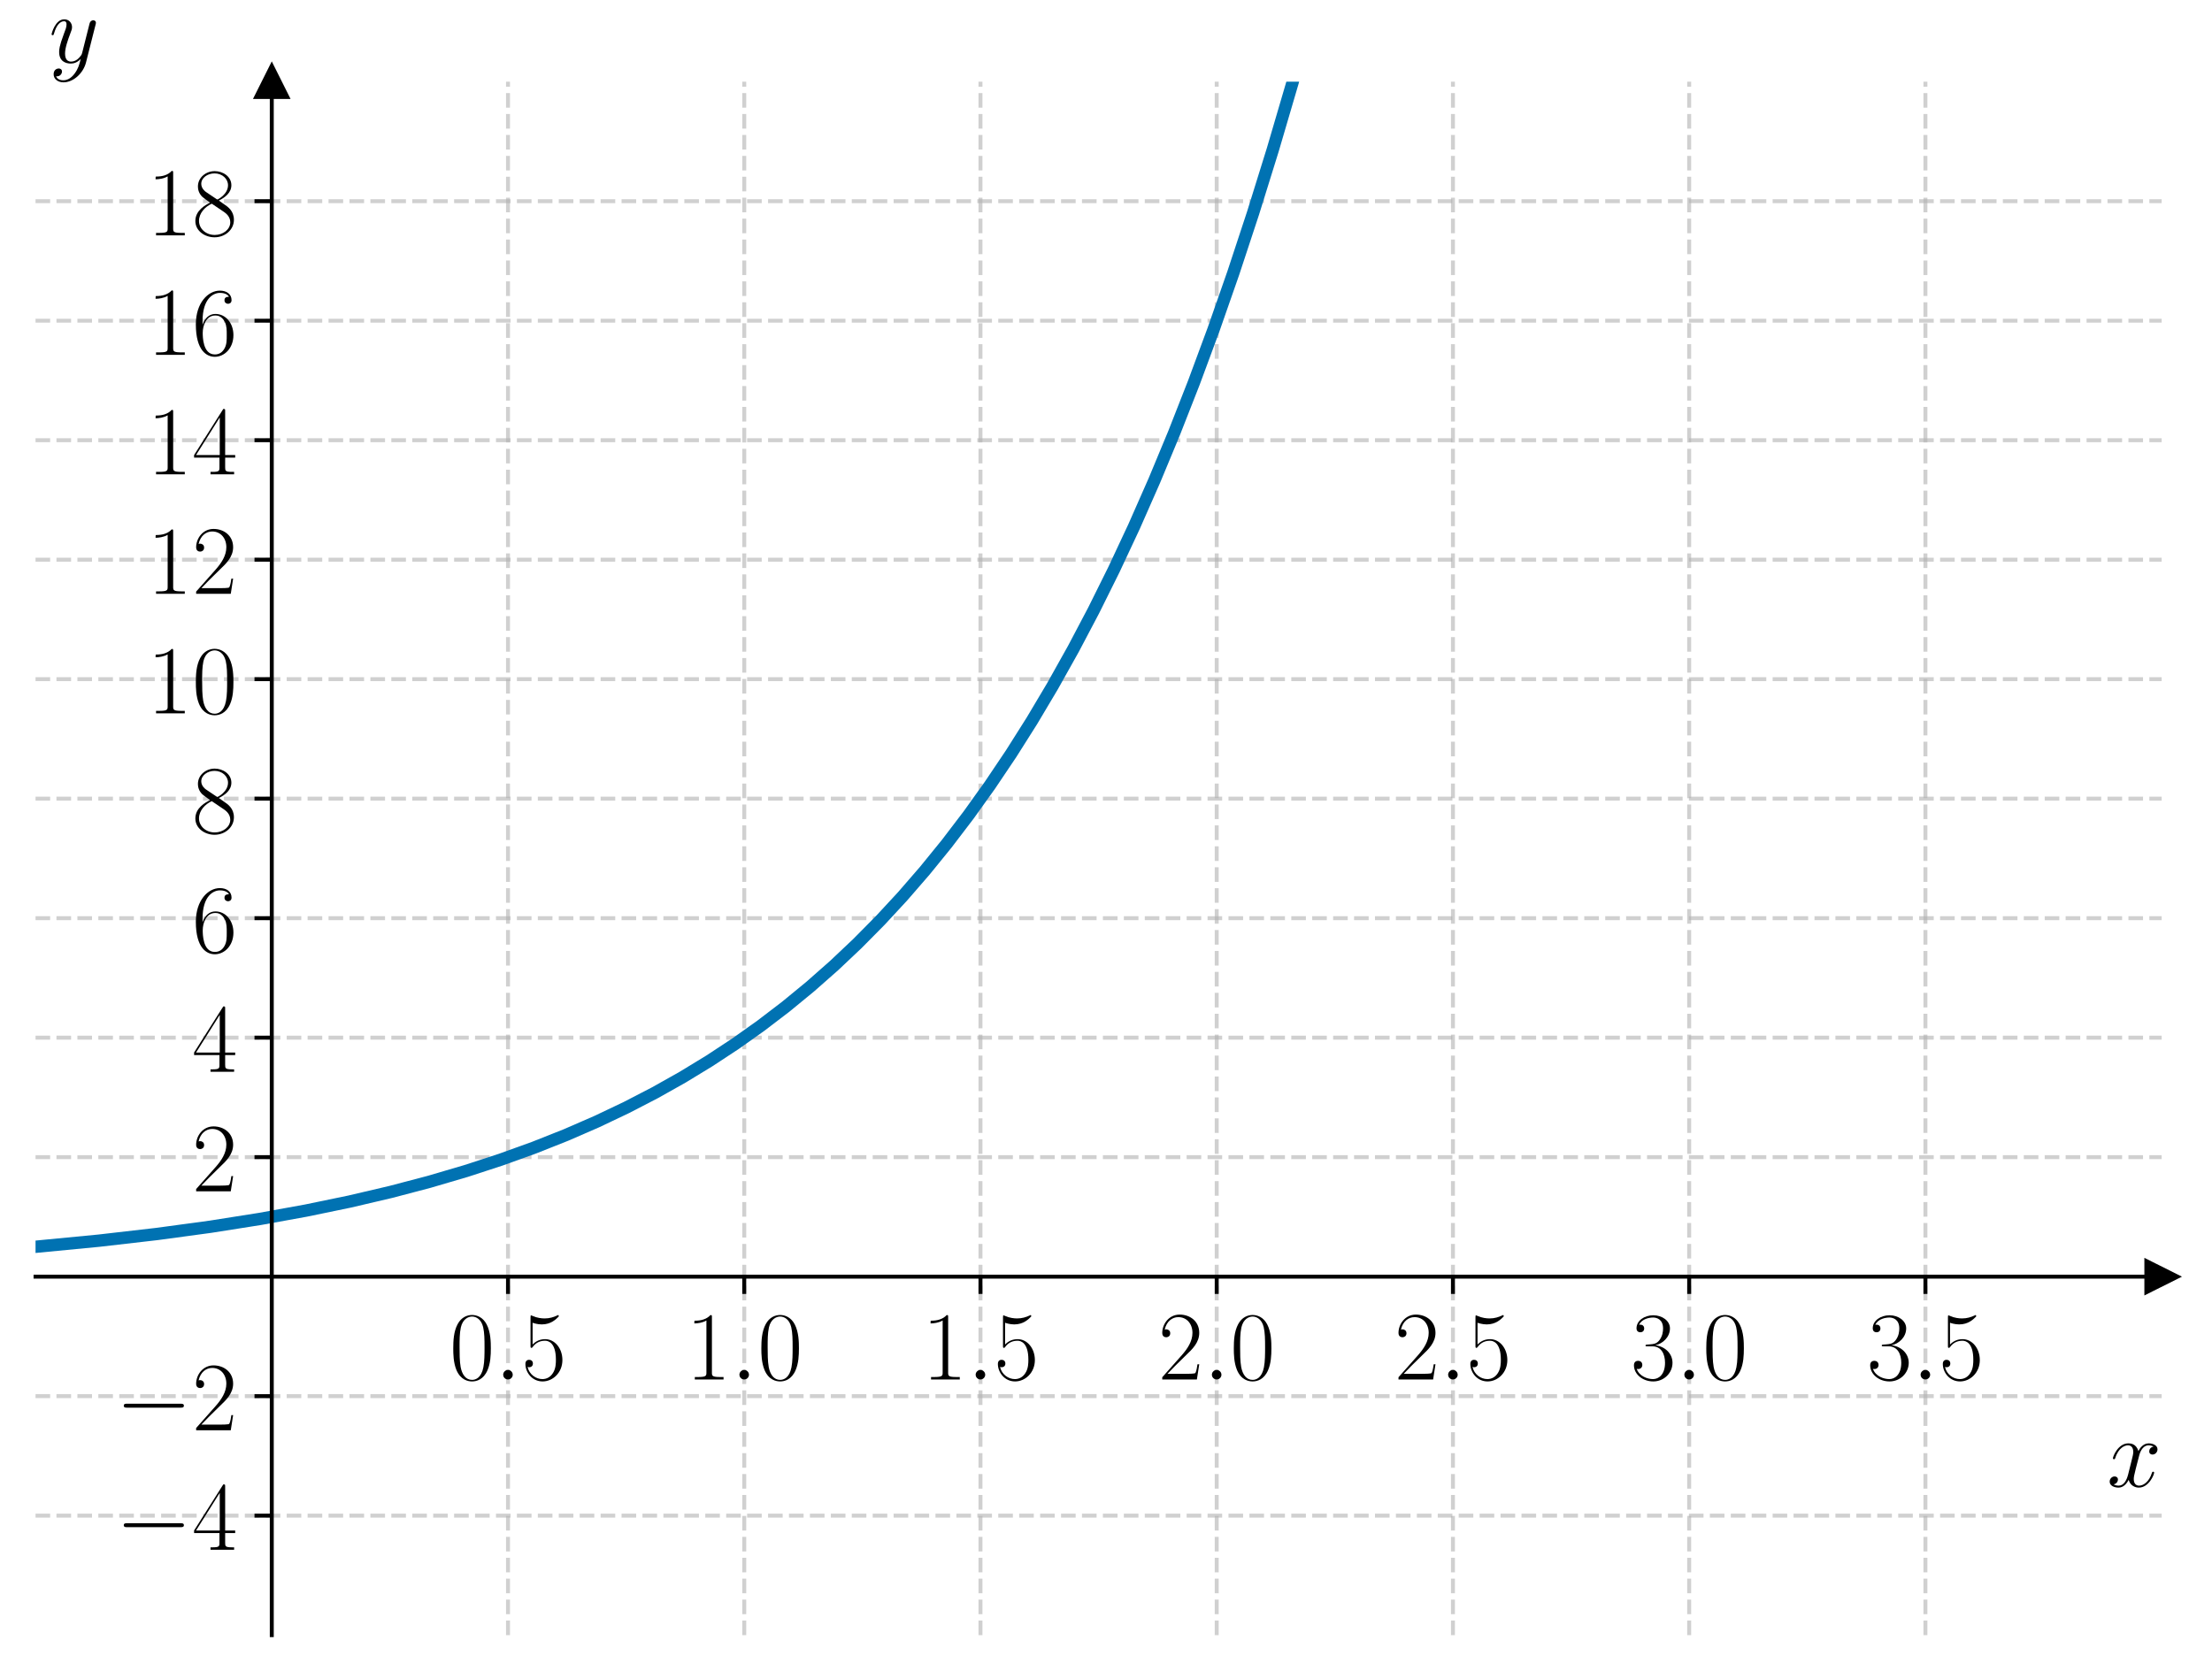
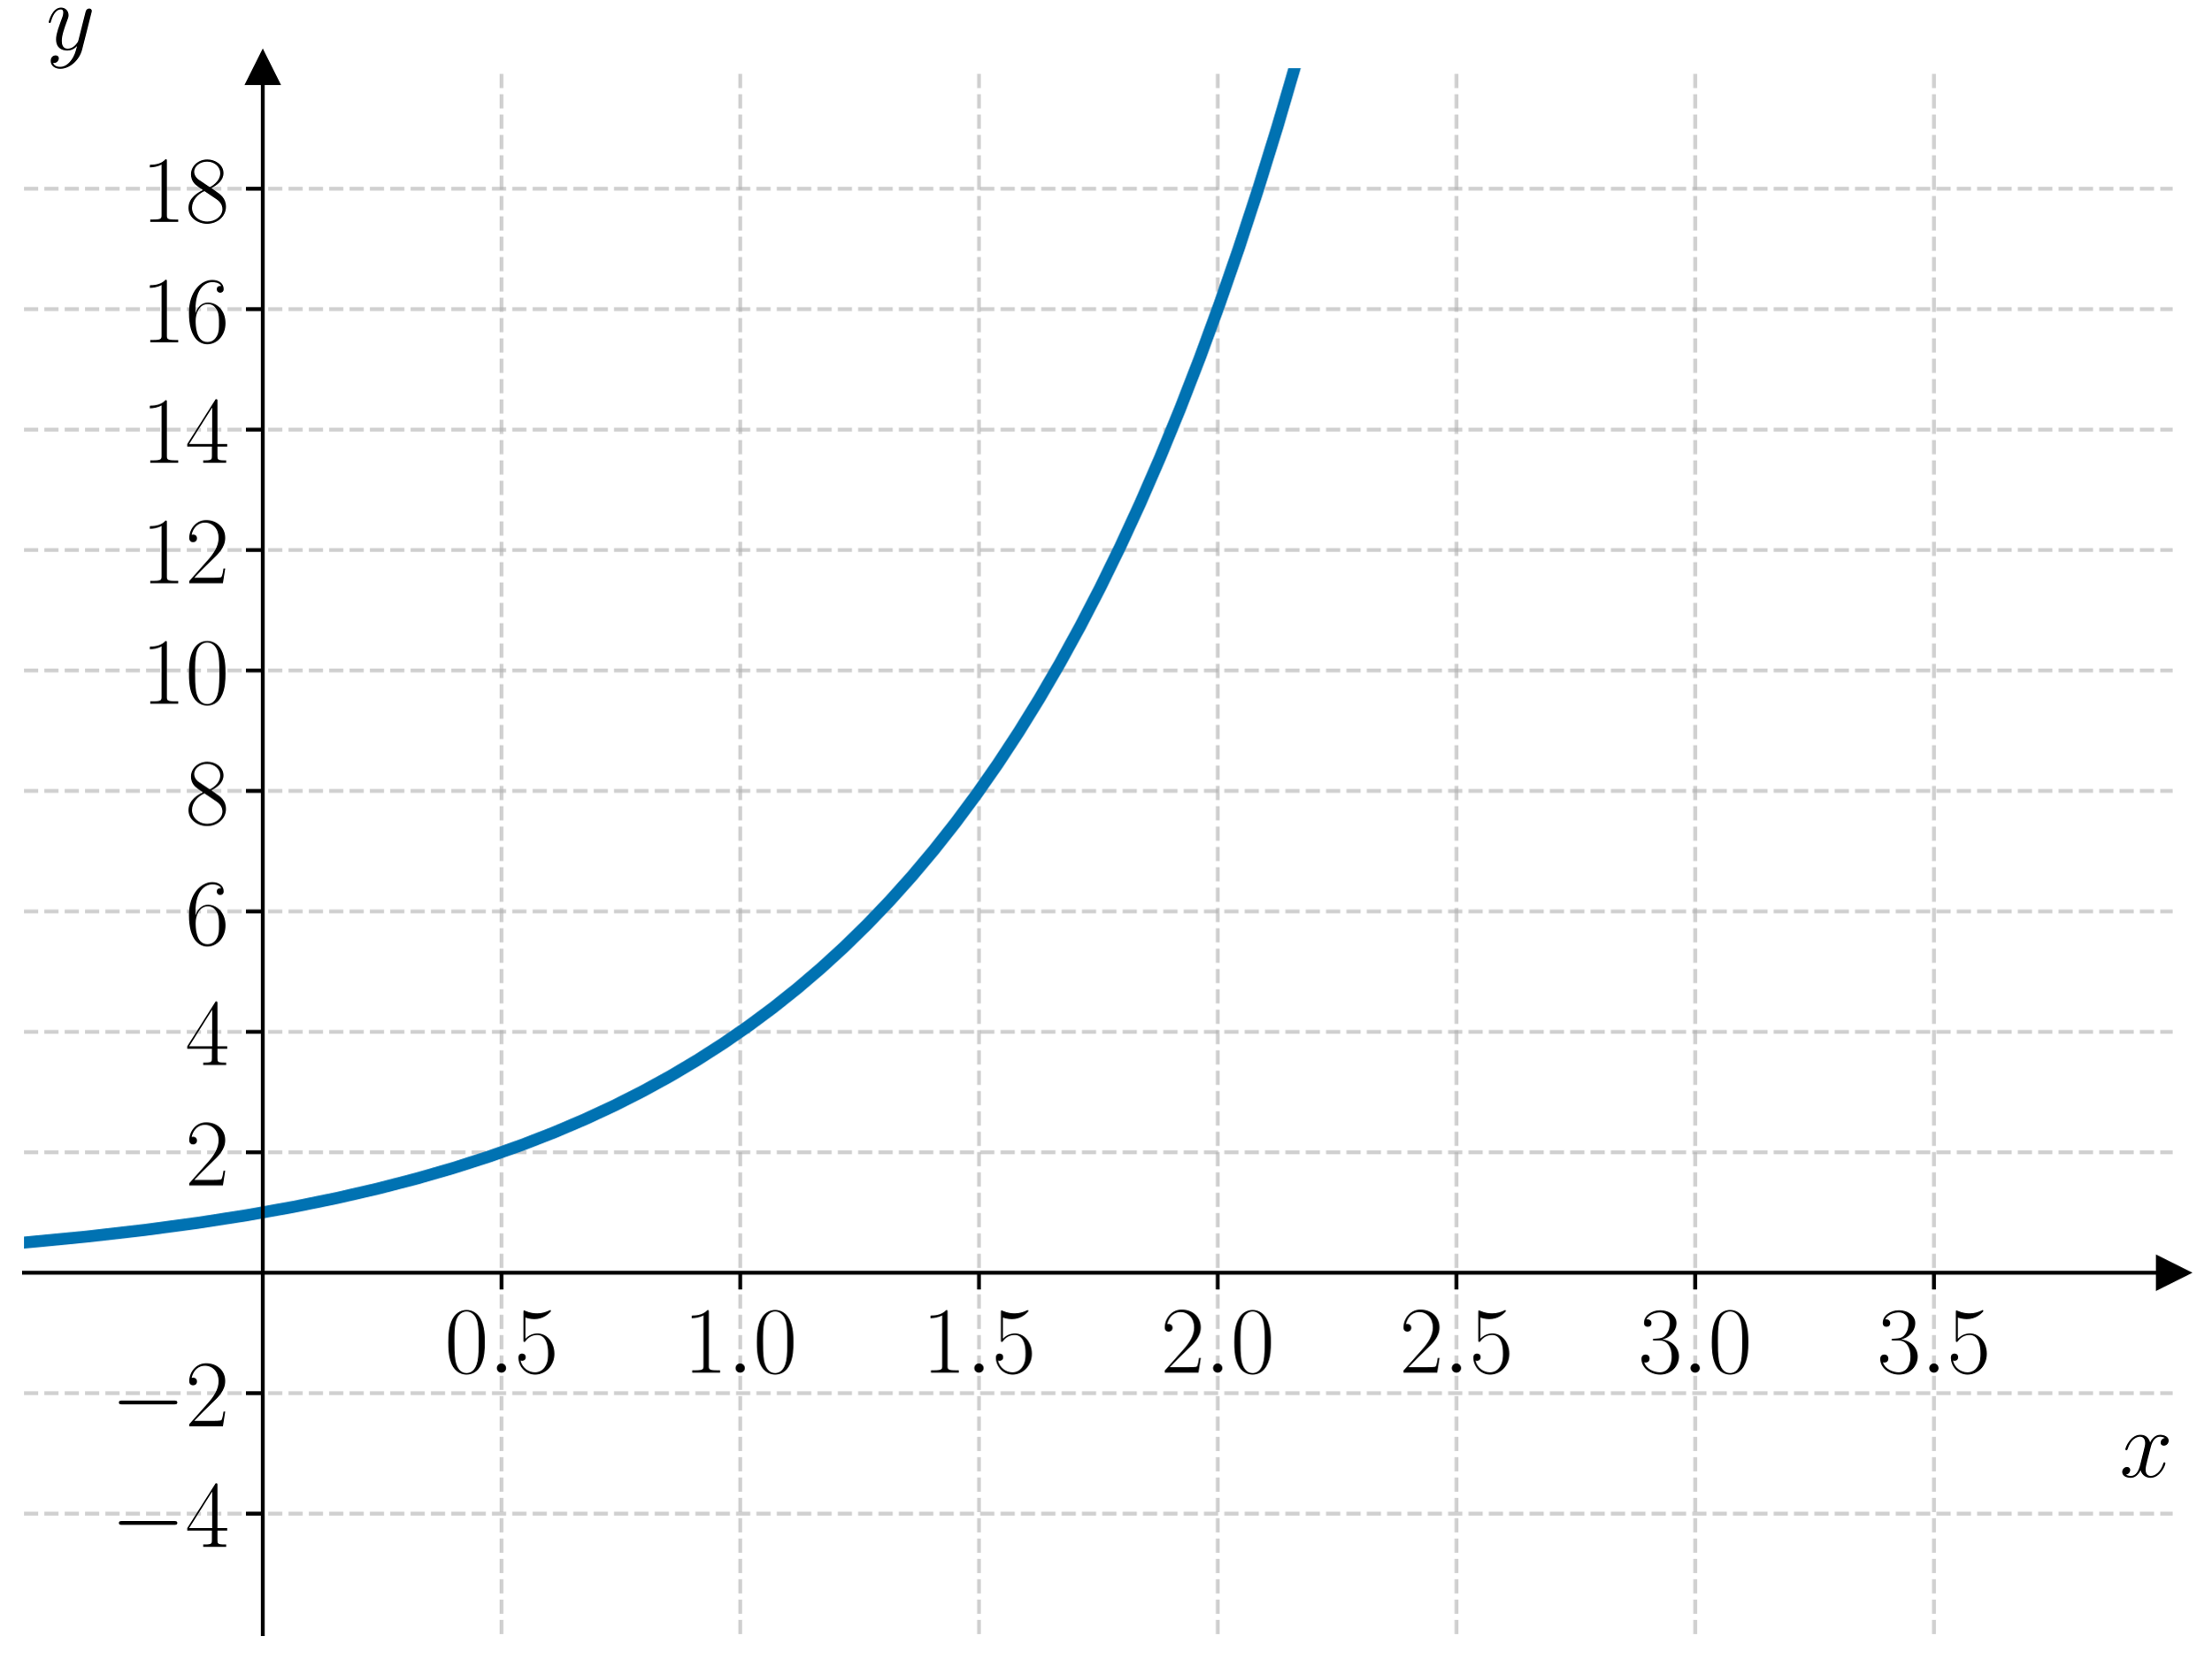
- <svg xmlns="http://www.w3.org/2000/svg" xmlns:xlink="http://www.w3.org/1999/xlink" width="448.132pt" height="338.54pt" viewBox="0 0 448.132 338.54" version="1.1">
+ <svg xmlns="http://www.w3.org/2000/svg" xmlns:xlink="http://www.w3.org/1999/xlink" width="460.8pt" height="345.6pt" viewBox="0 0 460.8 345.6" version="1.1">
  <defs>
    <style type="text/css">*{stroke-linejoin: round; stroke-linecap: butt}</style>
  </defs>
  <g id="figure_1">
    <g id="patch_1">
-       <path d="M 0 338.54  L 448.132 338.54  L 448.132 0  L 0 0  L 0 338.54  z " style="fill: none" />
+       <path d="M 0 345.6  L 460.8 345.6  L 460.8 0  L 0 0  L 0 345.6  z " style="fill: none" />
    </g>
    <g id="axes_1">
      <g id="patch_2">
-         <path d="M 7.2 331.34  L 437.932 331.34  L 437.932 16.556  L 7.2 16.556  L 7.2 331.34  z " style="fill: none" />
+         <path d="M 5 340.6  L 452.8 340.6  L 452.8 14.216  L 5 14.216  L 5 340.6  z " style="fill: none" />
      </g>
      <g id="matplotlib.axis_1">
        <g id="xtick_1">
          <g id="line2d_1">
-             <path d="M 102.918 331.34  L 102.918 16.556  " clip-path="url(#pe302157be5)" style="fill: none; stroke-dasharray: 2.96,1.28; stroke-dashoffset: 0; stroke: #b0b0b0; stroke-opacity: 0.6; stroke-width: 0.8" />
+             <path d="M 104.511 340.6  L 104.511 14.216  " clip-path="url(#p3f661b458d)" style="fill: none; stroke-dasharray: 2.96,1.28; stroke-dashoffset: 0; stroke: #b0b0b0; stroke-opacity: 0.6; stroke-width: 0.8" />
          </g>
          <g id="line2d_2">
            <defs>
-               <path id="m8a3c52c617" d="M 0 0  L 0 3.5  " style="stroke: #000000; stroke-width: 0.8" />
+               <path id="m54b70ea653" d="M 0 0  L 0 3.5  " style="stroke: #000000; stroke-width: 0.8" />
            </defs>
            <g>
-               <use xlink:href="#m8a3c52c617" x="102.918" y="258.698" style="stroke: #000000; stroke-width: 0.8" />
+               <use xlink:href="#m54b70ea653" x="104.511" y="265.281" style="stroke: #000000; stroke-width: 0.8" />
            </g>
          </g>
          <g id="text_1">
-             <g transform="translate(91.07032 279.5346) scale(0.2 -0.2)">
+             <g transform="translate(92.6633 286.1177) scale(0.2 -0.2)">
              <defs>
                <path id="CMR17-30" d="M 2688 2025  C 2688 2416 2682 3080 2413 3591  C 2176 4039 1798 4198 1466 4198  C 1158 4198 768 4058 525 3597  C 269 3118 243 2524 243 2025  C 243 1661 250 1106 448 619  C 723 -39 1216 -128 1466 -128  C 1760 -128 2208 -7 2470 600  C 2662 1042 2688 1559 2688 2025  z M 1466 -26  C 1056 -26 813 325 723 812  C 653 1188 653 1738 653 2096  C 653 2588 653 2997 736 3387  C 858 3929 1216 4096 1466 4096  C 1728 4096 2067 3923 2189 3400  C 2272 3036 2278 2607 2278 2096  C 2278 1680 2278 1169 2202 792  C 2067 95 1690 -26 1466 -26  z " transform="scale(0.015625)" />
                <path id="CMMI12-3a" d="M 1178 307  C 1178 492 1024 619 870 619  C 685 619 557 466 557 313  C 557 128 710 0 864 0  C 1050 0 1178 153 1178 307  z " transform="scale(0.015625)" />
                <path id="CMR17-35" d="M 730 3692  C 794 3666 1056 3584 1325 3584  C 1920 3584 2246 3911 2432 4100  C 2432 4157 2432 4192 2394 4192  C 2387 4192 2374 4192 2323 4163  C 2099 4058 1837 3973 1517 3973  C 1325 3973 1037 3999 723 4139  C 653 4171 640 4171 634 4171  C 602 4171 595 4164 595 4037  L 595 2203  C 595 2089 595 2057 659 2057  C 691 2057 704 2070 736 2114  C 941 2401 1222 2522 1542 2522  C 1766 2522 2246 2382 2246 1289  C 2246 1085 2246 715 2054 421  C 1894 159 1645 25 1370 25  C 947 25 518 320 403 814  C 429 807 480 795 506 795  C 589 795 749 840 749 1038  C 749 1210 627 1280 506 1280  C 358 1280 262 1190 262 1011  C 262 454 704 -128 1382 -128  C 2042 -128 2669 440 2669 1264  C 2669 2030 2170 2624 1549 2624  C 1222 2624 947 2503 730 2274  L 730 3692  z " transform="scale(0.015625)" />
              </defs>
              <use xlink:href="#CMR17-30" transform="scale(0.996264)" />
              <use xlink:href="#CMMI12-3a" transform="translate(45.69048 0) scale(0.996264)" />
              <use xlink:href="#CMR17-35" transform="translate(72.78765 0) scale(0.996264)" />
            </g>
          </g>
        </g>
        <g id="xtick_2">
          <g id="line2d_3">
-             <path d="M 150.777 331.34  L 150.777 16.556  " clip-path="url(#pe302157be5)" style="fill: none; stroke-dasharray: 2.96,1.28; stroke-dashoffset: 0; stroke: #b0b0b0; stroke-opacity: 0.6; stroke-width: 0.8" />
+             <path d="M 154.267 340.6  L 154.267 14.216  " clip-path="url(#p3f661b458d)" style="fill: none; stroke-dasharray: 2.96,1.28; stroke-dashoffset: 0; stroke: #b0b0b0; stroke-opacity: 0.6; stroke-width: 0.8" />
          </g>
          <g id="line2d_4">
            <g>
-               <use xlink:href="#m8a3c52c617" x="150.777" y="258.698" style="stroke: #000000; stroke-width: 0.8" />
+               <use xlink:href="#m54b70ea653" x="154.267" y="265.281" style="stroke: #000000; stroke-width: 0.8" />
            </g>
          </g>
          <g id="text_2">
-             <g transform="translate(138.9294 279.5346) scale(0.2 -0.2)">
+             <g transform="translate(142.4189 286.1177) scale(0.2 -0.2)">
              <defs>
                <path id="CMR17-31" d="M 1702 4058  C 1702 4192 1696 4192 1606 4192  C 1357 3916 979 3827 621 3827  C 602 3827 570 3827 563 3808  C 557 3795 557 3782 557 3648  C 755 3648 1088 3686 1344 3839  L 1344 461  C 1344 236 1331 160 781 160  L 589 160  L 589 0  C 896 0 1216 0 1523 0  C 1830 0 2150 0 2458 0  L 2458 160  L 2266 160  C 1715 160 1702 230 1702 458  L 1702 4058  z " transform="scale(0.015625)" />
              </defs>
              <use xlink:href="#CMR17-31" transform="scale(0.996264)" />
              <use xlink:href="#CMMI12-3a" transform="translate(45.69048 0) scale(0.996264)" />
              <use xlink:href="#CMR17-30" transform="translate(72.78765 0) scale(0.996264)" />
            </g>
          </g>
        </g>
        <g id="xtick_3">
          <g id="line2d_5">
-             <path d="M 198.636 331.34  L 198.636 16.556  " clip-path="url(#pe302157be5)" style="fill: none; stroke-dasharray: 2.96,1.28; stroke-dashoffset: 0; stroke: #b0b0b0; stroke-opacity: 0.6; stroke-width: 0.8" />
+             <path d="M 204.022 340.6  L 204.022 14.216  " clip-path="url(#p3f661b458d)" style="fill: none; stroke-dasharray: 2.96,1.28; stroke-dashoffset: 0; stroke: #b0b0b0; stroke-opacity: 0.6; stroke-width: 0.8" />
          </g>
          <g id="line2d_6">
            <g>
-               <use xlink:href="#m8a3c52c617" x="198.636" y="258.698" style="stroke: #000000; stroke-width: 0.8" />
+               <use xlink:href="#m54b70ea653" x="204.022" y="265.281" style="stroke: #000000; stroke-width: 0.8" />
            </g>
          </g>
          <g id="text_3">
-             <g transform="translate(186.7884 279.5346) scale(0.2 -0.2)">
+             <g transform="translate(192.1744 286.1177) scale(0.2 -0.2)">
              <use xlink:href="#CMR17-31" transform="scale(0.996264)" />
              <use xlink:href="#CMMI12-3a" transform="translate(45.69048 0) scale(0.996264)" />
              <use xlink:href="#CMR17-35" transform="translate(72.78765 0) scale(0.996264)" />
            </g>
          </g>
        </g>
        <g id="xtick_4">
          <g id="line2d_7">
-             <path d="M 246.495 331.34  L 246.495 16.556  " clip-path="url(#pe302157be5)" style="fill: none; stroke-dasharray: 2.96,1.28; stroke-dashoffset: 0; stroke: #b0b0b0; stroke-opacity: 0.6; stroke-width: 0.8" />
+             <path d="M 253.778 340.6  L 253.778 14.216  " clip-path="url(#p3f661b458d)" style="fill: none; stroke-dasharray: 2.96,1.28; stroke-dashoffset: 0; stroke: #b0b0b0; stroke-opacity: 0.6; stroke-width: 0.8" />
          </g>
          <g id="line2d_8">
            <g>
-               <use xlink:href="#m8a3c52c617" x="246.495" y="258.698" style="stroke: #000000; stroke-width: 0.8" />
+               <use xlink:href="#m54b70ea653" x="253.778" y="265.281" style="stroke: #000000; stroke-width: 0.8" />
            </g>
          </g>
          <g id="text_4">
-             <g transform="translate(234.6475 279.5346) scale(0.2 -0.2)">
+             <g transform="translate(241.93 286.1177) scale(0.2 -0.2)">
              <defs>
                <path id="CMR17-32" d="M 2669 989  L 2554 989  C 2490 536 2438 459 2413 420  C 2381 369 1920 369 1830 369  L 602 369  C 832 619 1280 1072 1824 1597  C 2214 1967 2669 2402 2669 3035  C 2669 3790 2067 4224 1395 4224  C 691 4224 262 3604 262 3030  C 262 2780 448 2748 525 2748  C 589 2748 781 2787 781 3010  C 781 3207 614 3264 525 3264  C 486 3264 448 3258 422 3245  C 544 3790 915 4058 1306 4058  C 1862 4058 2227 3617 2227 3035  C 2227 2479 1901 2000 1536 1584  L 262 146  L 262 0  L 2515 0  L 2669 989  z " transform="scale(0.015625)" />
              </defs>
              <use xlink:href="#CMR17-32" transform="scale(0.996264)" />
              <use xlink:href="#CMMI12-3a" transform="translate(45.69048 0) scale(0.996264)" />
              <use xlink:href="#CMR17-30" transform="translate(72.78765 0) scale(0.996264)" />
            </g>
          </g>
        </g>
        <g id="xtick_5">
          <g id="line2d_9">
-             <path d="M 294.354 331.34  L 294.354 16.556  " clip-path="url(#pe302157be5)" style="fill: none; stroke-dasharray: 2.96,1.28; stroke-dashoffset: 0; stroke: #b0b0b0; stroke-opacity: 0.6; stroke-width: 0.8" />
+             <path d="M 303.533 340.6  L 303.533 14.216  " clip-path="url(#p3f661b458d)" style="fill: none; stroke-dasharray: 2.96,1.28; stroke-dashoffset: 0; stroke: #b0b0b0; stroke-opacity: 0.6; stroke-width: 0.8" />
          </g>
          <g id="line2d_10">
            <g>
-               <use xlink:href="#m8a3c52c617" x="294.354" y="258.698" style="stroke: #000000; stroke-width: 0.8" />
+               <use xlink:href="#m54b70ea653" x="303.533" y="265.281" style="stroke: #000000; stroke-width: 0.8" />
            </g>
          </g>
          <g id="text_5">
-             <g transform="translate(282.5066 279.5346) scale(0.2 -0.2)">
+             <g transform="translate(291.6855 286.1177) scale(0.2 -0.2)">
              <use xlink:href="#CMR17-32" transform="scale(0.996264)" />
              <use xlink:href="#CMMI12-3a" transform="translate(45.69048 0) scale(0.996264)" />
              <use xlink:href="#CMR17-35" transform="translate(72.78765 0) scale(0.996264)" />
            </g>
          </g>
        </g>
        <g id="xtick_6">
          <g id="line2d_11">
-             <path d="M 342.213 331.34  L 342.213 16.556  " clip-path="url(#pe302157be5)" style="fill: none; stroke-dasharray: 2.96,1.28; stroke-dashoffset: 0; stroke: #b0b0b0; stroke-opacity: 0.6; stroke-width: 0.8" />
+             <path d="M 353.289 340.6  L 353.289 14.216  " clip-path="url(#p3f661b458d)" style="fill: none; stroke-dasharray: 2.96,1.28; stroke-dashoffset: 0; stroke: #b0b0b0; stroke-opacity: 0.6; stroke-width: 0.8" />
          </g>
          <g id="line2d_12">
            <g>
-               <use xlink:href="#m8a3c52c617" x="342.213" y="258.698" style="stroke: #000000; stroke-width: 0.8" />
+               <use xlink:href="#m54b70ea653" x="353.289" y="265.281" style="stroke: #000000; stroke-width: 0.8" />
            </g>
          </g>
          <g id="text_6">
-             <g transform="translate(330.3656 279.5346) scale(0.2 -0.2)">
+             <g transform="translate(341.4411 286.1177) scale(0.2 -0.2)">
              <defs>
                <path id="CMR17-33" d="M 1414 2157  C 1984 2157 2234 1662 2234 1090  C 2234 320 1824 25 1453 25  C 1114 25 563 194 390 693  C 422 680 454 680 486 680  C 640 680 755 782 755 948  C 755 1133 614 1216 486 1216  C 378 1216 211 1165 211 926  C 211 335 787 -128 1466 -128  C 2176 -128 2720 430 2720 1085  C 2720 1707 2208 2157 1600 2227  C 2086 2328 2554 2756 2554 3329  C 2554 3820 2048 4179 1472 4179  C 890 4179 378 3829 378 3329  C 378 3110 544 3072 627 3072  C 762 3072 877 3155 877 3321  C 877 3486 762 3569 627 3569  C 602 3569 570 3569 544 3557  C 730 3959 1235 4032 1459 4032  C 1683 4032 2106 3925 2106 3320  C 2106 3143 2080 2828 1862 2550  C 1670 2304 1453 2304 1242 2284  C 1210 2284 1062 2269 1037 2269  C 992 2263 966 2257 966 2208  C 966 2163 973 2157 1101 2157  L 1414 2157  z " transform="scale(0.015625)" />
              </defs>
              <use xlink:href="#CMR17-33" transform="scale(0.996264)" />
              <use xlink:href="#CMMI12-3a" transform="translate(45.69048 0) scale(0.996264)" />
              <use xlink:href="#CMR17-30" transform="translate(72.78765 0) scale(0.996264)" />
            </g>
          </g>
        </g>
        <g id="xtick_7">
          <g id="line2d_13">
-             <path d="M 390.073 331.34  L 390.073 16.556  " clip-path="url(#pe302157be5)" style="fill: none; stroke-dasharray: 2.96,1.28; stroke-dashoffset: 0; stroke: #b0b0b0; stroke-opacity: 0.6; stroke-width: 0.8" />
+             <path d="M 403.044 340.6  L 403.044 14.216  " clip-path="url(#p3f661b458d)" style="fill: none; stroke-dasharray: 2.96,1.28; stroke-dashoffset: 0; stroke: #b0b0b0; stroke-opacity: 0.6; stroke-width: 0.8" />
          </g>
          <g id="line2d_14">
            <g>
-               <use xlink:href="#m8a3c52c617" x="390.073" y="258.698" style="stroke: #000000; stroke-width: 0.8" />
+               <use xlink:href="#m54b70ea653" x="403.044" y="265.281" style="stroke: #000000; stroke-width: 0.8" />
            </g>
          </g>
          <g id="text_7">
-             <g transform="translate(378.2247 279.5346) scale(0.2 -0.2)">
+             <g transform="translate(391.1966 286.1177) scale(0.2 -0.2)">
              <use xlink:href="#CMR17-33" transform="scale(0.996264)" />
              <use xlink:href="#CMMI12-3a" transform="translate(45.69048 0) scale(0.996264)" />
              <use xlink:href="#CMR17-35" transform="translate(72.78765 0) scale(0.996264)" />
            </g>
          </g>
        </g>
        <g id="text_8">
-           <g transform="translate(426.8448 301.2472) scale(0.2 -0.2)">
+           <g transform="translate(441.7132 307.8303) scale(0.2 -0.2)">
            <defs>
              <path id="CMMI12-78" d="M 3034 2606  C 2829 2567 2752 2414 2752 2293  C 2752 2139 2874 2088 2963 2088  C 3155 2088 3290 2254 3290 2427  C 3290 2695 2982 2816 2714 2816  C 2323 2816 2106 2433 2048 2312  C 1901 2816 1504 2816 1389 2816  C 736 2816 390 1980 390 1839  C 390 1814 416 1782 461 1782  C 512 1782 525 1820 538 1846  C 755 2555 1184 2689 1370 2689  C 1658 2689 1715 2420 1715 2267  C 1715 2127 1677 1980 1600 1673  L 1382 798  C 1286 415 1101 64 762 64  C 730 64 570 64 435 147  C 666 192 717 383 717 460  C 717 588 621 664 499 664  C 346 664 179 530 179 326  C 179 57 480 -64 755 -64  C 1062 -64 1280 179 1414 441  C 1517 64 1837 -64 2074 -64  C 2726 -64 3072 773 3072 913  C 3072 945 3046 971 3008 971  C 2950 971 2944 939 2925 888  C 2752 326 2381 64 2093 64  C 1869 64 1747 230 1747 492  C 1747 632 1773 734 1875 1156  L 2099 2024  C 2195 2408 2413 2689 2707 2689  C 2720 2689 2899 2689 3034 2606  z " transform="scale(0.015625)" />
            </defs>
            <use xlink:href="#CMMI12-78" transform="scale(0.996264)" />
          </g>
        </g>
      </g>
      <g id="matplotlib.axis_2">
        <g id="ytick_1">
          <g id="line2d_15">
-             <path d="M 7.2 307.126  L 437.932 307.126  " clip-path="url(#pe302157be5)" style="fill: none; stroke-dasharray: 2.96,1.28; stroke-dashoffset: 0; stroke: #b0b0b0; stroke-opacity: 0.6; stroke-width: 0.8" />
+             <path d="M 5 315.494  L 452.8 315.494  " clip-path="url(#p3f661b458d)" style="fill: none; stroke-dasharray: 2.96,1.28; stroke-dashoffset: 0; stroke: #b0b0b0; stroke-opacity: 0.6; stroke-width: 0.8" />
          </g>
          <g id="line2d_16">
            <defs>
-               <path id="m6aeb8c2177" d="M 0 0  L -3.5 0  " style="stroke: #000000; stroke-width: 0.8" />
+               <path id="m17e7e857f5" d="M 0 0  L -3.5 0  " style="stroke: #000000; stroke-width: 0.8" />
            </defs>
            <g>
-               <use xlink:href="#m6aeb8c2177" x="55.059" y="307.126" style="stroke: #000000; stroke-width: 0.8" />
+               <use xlink:href="#m17e7e857f5" x="54.756" y="315.494" style="stroke: #000000; stroke-width: 0.8" />
            </g>
          </g>
          <g id="text_9">
-             <g transform="translate(23.42348 314.0444) scale(0.2 -0.2)">
+             <g transform="translate(23.11997 322.4121) scale(0.2 -0.2)">
              <defs>
                <path id="CMSY10-0" d="M 4218 1472  C 4326 1472 4442 1472 4442 1600  C 4442 1728 4326 1728 4218 1728  L 755 1728  C 646 1728 531 1728 531 1600  C 531 1472 646 1472 755 1472  L 4218 1472  z " transform="scale(0.015625)" />
                <path id="CMR17-34" d="M 2150 4122  C 2150 4256 2144 4256 2029 4256  L 128 1254  L 128 1088  L 1779 1088  L 1779 457  C 1779 224 1766 160 1318 160  L 1197 160  L 1197 0  C 1402 0 1747 0 1965 0  C 2182 0 2528 0 2733 0  L 2733 160  L 2611 160  C 2163 160 2150 224 2150 457  L 2150 1088  L 2803 1088  L 2803 1254  L 2150 1254  L 2150 4122  z M 1798 3703  L 1798 1254  L 256 1254  L 1798 3703  z " transform="scale(0.015625)" />
              </defs>
              <use xlink:href="#CMSY10-0" transform="scale(0.996264)" />
              <use xlink:href="#CMR17-34" transform="translate(77.48747 0) scale(0.996264)" />
            </g>
          </g>
        </g>
        <g id="ytick_2">
          <g id="line2d_17">
-             <path d="M 7.2 282.912  L 437.932 282.912  " clip-path="url(#pe302157be5)" style="fill: none; stroke-dasharray: 2.96,1.28; stroke-dashoffset: 0; stroke: #b0b0b0; stroke-opacity: 0.6; stroke-width: 0.8" />
+             <path d="M 5 290.387  L 452.8 290.387  " clip-path="url(#p3f661b458d)" style="fill: none; stroke-dasharray: 2.96,1.28; stroke-dashoffset: 0; stroke: #b0b0b0; stroke-opacity: 0.6; stroke-width: 0.8" />
          </g>
          <g id="line2d_18">
            <g>
-               <use xlink:href="#m6aeb8c2177" x="55.059" y="282.912" style="stroke: #000000; stroke-width: 0.8" />
+               <use xlink:href="#m17e7e857f5" x="54.756" y="290.387" style="stroke: #000000; stroke-width: 0.8" />
            </g>
          </g>
          <g id="text_10">
-             <g transform="translate(23.42348 289.8302) scale(0.2 -0.2)">
+             <g transform="translate(23.11997 297.3056) scale(0.2 -0.2)">
              <use xlink:href="#CMSY10-0" transform="scale(0.996264)" />
              <use xlink:href="#CMR17-32" transform="translate(77.48747 0) scale(0.996264)" />
            </g>
          </g>
        </g>
        <g id="ytick_3">
          <g id="line2d_19">
-             <path d="M 7.2 234.483  L 437.932 234.483  " clip-path="url(#pe302157be5)" style="fill: none; stroke-dasharray: 2.96,1.28; stroke-dashoffset: 0; stroke: #b0b0b0; stroke-opacity: 0.6; stroke-width: 0.8" />
+             <path d="M 5 240.174  L 452.8 240.174  " clip-path="url(#p3f661b458d)" style="fill: none; stroke-dasharray: 2.96,1.28; stroke-dashoffset: 0; stroke: #b0b0b0; stroke-opacity: 0.6; stroke-width: 0.8" />
          </g>
          <g id="line2d_20">
            <g>
-               <use xlink:href="#m6aeb8c2177" x="55.059" y="234.483" style="stroke: #000000; stroke-width: 0.8" />
+               <use xlink:href="#m17e7e857f5" x="54.756" y="240.174" style="stroke: #000000; stroke-width: 0.8" />
            </g>
          </g>
          <g id="text_11">
-             <g transform="translate(38.92097 241.402) scale(0.2 -0.2)">
+             <g transform="translate(38.61746 247.0927) scale(0.2 -0.2)">
              <use xlink:href="#CMR17-32" transform="scale(0.996264)" />
            </g>
          </g>
        </g>
        <g id="ytick_4">
          <g id="line2d_21">
-             <path d="M 7.2 210.269  L 437.932 210.269  " clip-path="url(#pe302157be5)" style="fill: none; stroke-dasharray: 2.96,1.28; stroke-dashoffset: 0; stroke: #b0b0b0; stroke-opacity: 0.6; stroke-width: 0.8" />
+             <path d="M 5 215.068  L 452.8 215.068  " clip-path="url(#p3f661b458d)" style="fill: none; stroke-dasharray: 2.96,1.28; stroke-dashoffset: 0; stroke: #b0b0b0; stroke-opacity: 0.6; stroke-width: 0.8" />
          </g>
          <g id="line2d_22">
            <g>
-               <use xlink:href="#m6aeb8c2177" x="55.059" y="210.269" style="stroke: #000000; stroke-width: 0.8" />
+               <use xlink:href="#m17e7e857f5" x="54.756" y="215.068" style="stroke: #000000; stroke-width: 0.8" />
            </g>
          </g>
          <g id="text_12">
-             <g transform="translate(38.92097 217.1878) scale(0.2 -0.2)">
+             <g transform="translate(38.61746 221.9863) scale(0.2 -0.2)">
              <use xlink:href="#CMR17-34" transform="scale(0.996264)" />
            </g>
          </g>
        </g>
        <g id="ytick_5">
          <g id="line2d_23">
-             <path d="M 7.2 186.055  L 437.932 186.055  " clip-path="url(#pe302157be5)" style="fill: none; stroke-dasharray: 2.96,1.28; stroke-dashoffset: 0; stroke: #b0b0b0; stroke-opacity: 0.6; stroke-width: 0.8" />
+             <path d="M 5 189.961  L 452.8 189.961  " clip-path="url(#p3f661b458d)" style="fill: none; stroke-dasharray: 2.96,1.28; stroke-dashoffset: 0; stroke: #b0b0b0; stroke-opacity: 0.6; stroke-width: 0.8" />
          </g>
          <g id="line2d_24">
            <g>
-               <use xlink:href="#m6aeb8c2177" x="55.059" y="186.055" style="stroke: #000000; stroke-width: 0.8" />
+               <use xlink:href="#m17e7e857f5" x="54.756" y="189.961" style="stroke: #000000; stroke-width: 0.8" />
            </g>
          </g>
          <g id="text_13">
-             <g transform="translate(38.92097 192.9737) scale(0.2 -0.2)">
+             <g transform="translate(38.61746 196.8799) scale(0.2 -0.2)">
              <defs>
                <path id="CMR17-36" d="M 678 2176  C 678 3690 1395 4032 1811 4032  C 1946 4032 2272 4009 2400 3776  C 2298 3776 2106 3776 2106 3553  C 2106 3381 2246 3323 2336 3323  C 2394 3323 2566 3348 2566 3560  C 2566 3954 2246 4179 1805 4179  C 1043 4179 243 3390 243 1984  C 243 253 966 -128 1478 -128  C 2099 -128 2688 427 2688 1283  C 2688 2081 2170 2662 1517 2662  C 1126 2662 838 2407 678 1960  L 678 2176  z M 1478 25  C 691 25 691 1200 691 1436  C 691 1896 909 2560 1504 2560  C 1613 2560 1926 2560 2138 2120  C 2253 1870 2253 1609 2253 1289  C 2253 944 2253 690 2118 434  C 1978 171 1773 25 1478 25  z " transform="scale(0.015625)" />
              </defs>
              <use xlink:href="#CMR17-36" transform="scale(0.996264)" />
            </g>
          </g>
        </g>
        <g id="ytick_6">
          <g id="line2d_25">
-             <path d="M 7.2 161.841  L 437.932 161.841  " clip-path="url(#pe302157be5)" style="fill: none; stroke-dasharray: 2.96,1.28; stroke-dashoffset: 0; stroke: #b0b0b0; stroke-opacity: 0.6; stroke-width: 0.8" />
+             <path d="M 5 164.855  L 452.8 164.855  " clip-path="url(#p3f661b458d)" style="fill: none; stroke-dasharray: 2.96,1.28; stroke-dashoffset: 0; stroke: #b0b0b0; stroke-opacity: 0.6; stroke-width: 0.8" />
          </g>
          <g id="line2d_26">
            <g>
-               <use xlink:href="#m6aeb8c2177" x="55.059" y="161.841" style="stroke: #000000; stroke-width: 0.8" />
+               <use xlink:href="#m17e7e857f5" x="54.756" y="164.855" style="stroke: #000000; stroke-width: 0.8" />
            </g>
          </g>
          <g id="text_14">
-             <g transform="translate(38.92097 168.7596) scale(0.2 -0.2)">
+             <g transform="translate(38.61746 171.7734) scale(0.2 -0.2)">
              <defs>
                <path id="CMR17-38" d="M 1741 2264  C 2144 2467 2554 2773 2554 3263  C 2554 3841 1990 4179 1472 4179  C 890 4179 378 3759 378 3180  C 378 3021 416 2747 666 2505  C 730 2442 998 2251 1171 2130  C 883 1983 211 1634 211 934  C 211 279 838 -128 1459 -128  C 2144 -128 2720 362 2720 1010  C 2720 1590 2330 1857 2074 2029  L 1741 2264  z M 902 2822  C 851 2854 595 3051 595 3351  C 595 3739 998 4032 1459 4032  C 1965 4032 2336 3676 2336 3262  C 2336 2669 1670 2331 1638 2331  C 1632 2331 1626 2331 1574 2370  L 902 2822  z M 2080 1519  C 2176 1449 2483 1240 2483 851  C 2483 381 2010 25 1472 25  C 890 25 448 438 448 940  C 448 1443 838 1862 1280 2060  L 2080 1519  z " transform="scale(0.015625)" />
              </defs>
              <use xlink:href="#CMR17-38" transform="scale(0.996264)" />
            </g>
          </g>
        </g>
        <g id="ytick_7">
          <g id="line2d_27">
-             <path d="M 7.2 137.627  L 437.932 137.627  " clip-path="url(#pe302157be5)" style="fill: none; stroke-dasharray: 2.96,1.28; stroke-dashoffset: 0; stroke: #b0b0b0; stroke-opacity: 0.6; stroke-width: 0.8" />
+             <path d="M 5 139.749  L 452.8 139.749  " clip-path="url(#p3f661b458d)" style="fill: none; stroke-dasharray: 2.96,1.28; stroke-dashoffset: 0; stroke: #b0b0b0; stroke-opacity: 0.6; stroke-width: 0.8" />
          </g>
          <g id="line2d_28">
            <g>
-               <use xlink:href="#m6aeb8c2177" x="55.059" y="137.627" style="stroke: #000000; stroke-width: 0.8" />
+               <use xlink:href="#m17e7e857f5" x="54.756" y="139.749" style="stroke: #000000; stroke-width: 0.8" />
            </g>
          </g>
          <g id="text_15">
-             <g transform="translate(29.78287 144.5455) scale(0.2 -0.2)">
+             <g transform="translate(29.47937 146.667) scale(0.2 -0.2)">
              <use xlink:href="#CMR17-31" transform="scale(0.996264)" />
              <use xlink:href="#CMR17-30" transform="translate(45.69048 0) scale(0.996264)" />
            </g>
          </g>
        </g>
        <g id="ytick_8">
          <g id="line2d_29">
-             <path d="M 7.2 113.413  L 437.932 113.413  " clip-path="url(#pe302157be5)" style="fill: none; stroke-dasharray: 2.96,1.28; stroke-dashoffset: 0; stroke: #b0b0b0; stroke-opacity: 0.6; stroke-width: 0.8" />
+             <path d="M 5 114.642  L 452.8 114.642  " clip-path="url(#p3f661b458d)" style="fill: none; stroke-dasharray: 2.96,1.28; stroke-dashoffset: 0; stroke: #b0b0b0; stroke-opacity: 0.6; stroke-width: 0.8" />
          </g>
          <g id="line2d_30">
            <g>
-               <use xlink:href="#m6aeb8c2177" x="55.059" y="113.413" style="stroke: #000000; stroke-width: 0.8" />
+               <use xlink:href="#m17e7e857f5" x="54.756" y="114.642" style="stroke: #000000; stroke-width: 0.8" />
            </g>
          </g>
          <g id="text_16">
-             <g transform="translate(29.78287 120.3313) scale(0.2 -0.2)">
+             <g transform="translate(29.47937 121.5606) scale(0.2 -0.2)">
              <use xlink:href="#CMR17-31" transform="scale(0.996264)" />
              <use xlink:href="#CMR17-32" transform="translate(45.69048 0) scale(0.996264)" />
            </g>
          </g>
        </g>
        <g id="ytick_9">
          <g id="line2d_31">
-             <path d="M 7.2 89.199  L 437.932 89.199  " clip-path="url(#pe302157be5)" style="fill: none; stroke-dasharray: 2.96,1.28; stroke-dashoffset: 0; stroke: #b0b0b0; stroke-opacity: 0.6; stroke-width: 0.8" />
+             <path d="M 5 89.536  L 452.8 89.536  " clip-path="url(#p3f661b458d)" style="fill: none; stroke-dasharray: 2.96,1.28; stroke-dashoffset: 0; stroke: #b0b0b0; stroke-opacity: 0.6; stroke-width: 0.8" />
          </g>
          <g id="line2d_32">
            <g>
-               <use xlink:href="#m6aeb8c2177" x="55.059" y="89.199" style="stroke: #000000; stroke-width: 0.8" />
+               <use xlink:href="#m17e7e857f5" x="54.756" y="89.536" style="stroke: #000000; stroke-width: 0.8" />
            </g>
          </g>
          <g id="text_17">
-             <g transform="translate(29.78287 96.1172) scale(0.2 -0.2)">
+             <g transform="translate(29.47937 96.45413) scale(0.2 -0.2)">
              <use xlink:href="#CMR17-31" transform="scale(0.996264)" />
              <use xlink:href="#CMR17-34" transform="translate(45.69048 0) scale(0.996264)" />
            </g>
          </g>
        </g>
        <g id="ytick_10">
          <g id="line2d_33">
-             <path d="M 7.2 64.985  L 437.932 64.985  " clip-path="url(#pe302157be5)" style="fill: none; stroke-dasharray: 2.96,1.28; stroke-dashoffset: 0; stroke: #b0b0b0; stroke-opacity: 0.6; stroke-width: 0.8" />
+             <path d="M 5 64.429  L 452.8 64.429  " clip-path="url(#p3f661b458d)" style="fill: none; stroke-dasharray: 2.96,1.28; stroke-dashoffset: 0; stroke: #b0b0b0; stroke-opacity: 0.6; stroke-width: 0.8" />
          </g>
          <g id="line2d_34">
            <g>
-               <use xlink:href="#m6aeb8c2177" x="55.059" y="64.985" style="stroke: #000000; stroke-width: 0.8" />
+               <use xlink:href="#m17e7e857f5" x="54.756" y="64.429" style="stroke: #000000; stroke-width: 0.8" />
            </g>
          </g>
          <g id="text_18">
-             <g transform="translate(29.78287 71.90307) scale(0.2 -0.2)">
+             <g transform="translate(29.47937 71.34769) scale(0.2 -0.2)">
              <use xlink:href="#CMR17-31" transform="scale(0.996264)" />
              <use xlink:href="#CMR17-36" transform="translate(45.69048 0) scale(0.996264)" />
            </g>
          </g>
        </g>
        <g id="ytick_11">
          <g id="line2d_35">
-             <path d="M 7.2 40.77  L 437.932 40.77  " clip-path="url(#pe302157be5)" style="fill: none; stroke-dasharray: 2.96,1.28; stroke-dashoffset: 0; stroke: #b0b0b0; stroke-opacity: 0.6; stroke-width: 0.8" />
+             <path d="M 5 39.323  L 452.8 39.323  " clip-path="url(#p3f661b458d)" style="fill: none; stroke-dasharray: 2.96,1.28; stroke-dashoffset: 0; stroke: #b0b0b0; stroke-opacity: 0.6; stroke-width: 0.8" />
          </g>
          <g id="line2d_36">
            <g>
-               <use xlink:href="#m6aeb8c2177" x="55.059" y="40.77" style="stroke: #000000; stroke-width: 0.8" />
+               <use xlink:href="#m17e7e857f5" x="54.756" y="39.323" style="stroke: #000000; stroke-width: 0.8" />
            </g>
          </g>
          <g id="text_19">
-             <g transform="translate(29.78287 47.68894) scale(0.2 -0.2)">
+             <g transform="translate(29.47937 46.24125) scale(0.2 -0.2)">
              <use xlink:href="#CMR17-31" transform="scale(0.996264)" />
              <use xlink:href="#CMR17-38" transform="translate(45.69048 0) scale(0.996264)" />
            </g>
          </g>
        </g>
        <g id="text_20">
-           <g transform="translate(9.910647 12.68068) scale(0.2 -0.2)">
+           <g transform="translate(9.607138 10.34068) scale(0.2 -0.2)">
            <defs>
              <path id="CMMI12-79" d="M 1683 -700  C 1510 -939 1261 -1152 947 -1152  C 870 -1152 563 -1152 467 -889  C 486 -895 518 -895 531 -895  C 723 -895 851 -729 851 -582  C 851 -435 730 -384 634 -384  C 531 -384 307 -458 307 -759  C 307 -1071 582 -1286 947 -1286  C 1587 -1286 2234 -700 2413 6  L 3040 2485  C 3046 2517 3059 2556 3059 2594  C 3059 2689 2982 2753 2886 2753  C 2829 2753 2694 2727 2643 2535  L 2170 658  C 2138 543 2138 530 2086 460  C 1958 281 1747 64 1440 64  C 1082 64 1050 415 1050 588  C 1050 952 1222 1443 1395 1903  C 1466 2088 1504 2178 1504 2305  C 1504 2574 1312 2816 998 2816  C 410 2816 173 1890 173 1839  C 173 1814 198 1782 243 1782  C 301 1782 307 1807 333 1897  C 486 2433 730 2689 979 2689  C 1037 2689 1146 2689 1146 2478  C 1146 2312 1075 2127 979 1884  C 666 1047 666 837 666 683  C 666 77 1101 -64 1421 -64  C 1606 -64 1837 -6 2061 230  L 2067 224  C 1971 -147 1907 -392 1683 -700  z " transform="scale(0.015625)" />
            </defs>
            <use xlink:href="#CMMI12-79" transform="scale(0.996264)" />
          </g>
        </g>
      </g>
      <g id="line2d_37">
        <defs>
-           <path id="m261ecc2b91" d="M 3 0  L -3 -3  L -3 3  z " style="stroke: #000000; stroke-linejoin: miter" />
+           <path id="m81ae5dcee4" d="M 3 0  L -3 -3  L -3 3  z " style="stroke: #000000; stroke-linejoin: miter" />
        </defs>
        <g>
-           <use xlink:href="#m261ecc2b91" x="437.932" y="258.698" style="stroke: #000000; stroke-linejoin: miter" />
+           <use xlink:href="#m81ae5dcee4" x="452.8" y="265.281" style="stroke: #000000; stroke-linejoin: miter" />
        </g>
      </g>
      <g id="line2d_38">
        <defs>
-           <path id="m9f65bb7be4" d="M 0 -3  L -3 3  L 3 3  z " style="stroke: #000000; stroke-linejoin: miter" />
+           <path id="m098eed132a" d="M 0 -3  L -3 3  L 3 3  z " style="stroke: #000000; stroke-linejoin: miter" />
        </defs>
        <g>
-           <use xlink:href="#m9f65bb7be4" x="55.059" y="16.556" style="stroke: #000000; stroke-linejoin: miter" />
+           <use xlink:href="#m098eed132a" x="54.756" y="14.216" style="stroke: #000000; stroke-linejoin: miter" />
        </g>
      </g>
      <g id="line2d_39">
-         <path d="M 7.2 252.644  L 20.033 251.408  L 31.813 250.051  L 42.647 248.583  L 52.64 247.007  L 62.001 245.31  L 70.837 243.482  L 79.146 241.536  L 86.93 239.489  L 94.398 237.294  L 101.446 234.994  L 108.177 232.567  L 114.699 229.979  L 120.905 227.278  L 126.9 224.428  L 132.685 221.432  L 138.26 218.299  L 143.73 214.968  L 148.989 211.507  L 154.143 207.85  L 159.192 203.993  L 164.136 199.932  L 168.974 195.666  L 173.707 191.194  L 178.336 186.514  L 182.859 181.627  L 187.381 176.409  L 191.799 170.972  L 196.217 165.176  L 200.53 159.148  L 204.842 152.732  L 209.05 146.074  L 213.257 138.998  L 217.464 131.477  L 221.567 123.69  L 225.669 115.426  L 229.771 106.656  L 233.873 97.349  L 237.87 87.733  L 241.867 77.543  L 245.864 66.747  L 249.861 55.307  L 253.858 43.186  L 257.855 30.342  L 261.852 16.732  L 265.849 2.312  L 266.735 -1  L 266.735 -1  " clip-path="url(#pe302157be5)" style="fill: none; stroke: #0072b2; stroke-width: 2.5; stroke-linecap: square" />
+         <path d="M 5 259.004  L 18.122 257.745  L 30.151 256.37  L 41.196 254.888  L 51.475 253.288  L 61.098 251.568  L 70.174 249.72  L 78.704 247.756  L 86.796 245.665  L 94.451 243.458  L 101.777 241.112  L 108.776 238.637  L 115.446 236.043  L 121.898 233.293  L 128.022 230.445  L 133.927 227.458  L 139.723 224.277  L 145.3 220.964  L 150.767 217.457  L 156.016 213.829  L 161.156 210.01  L 166.186 205.998  L 171.107 201.791  L 175.919 197.39  L 180.73 192.683  L 185.432 187.768  L 190.025 182.647  L 194.618 177.187  L 199.101 171.509  L 203.585 165.465  L 207.959 159.194  L 212.333 152.528  L 216.598 145.626  L 220.863 138.302  L 225.127 130.529  L 229.283 122.498  L 233.438 113.988  L 237.594 104.972  L 241.749 95.418  L 245.904 85.294  L 250.06 74.568  L 254.106 63.509  L 258.152 51.81  L 262.198 39.431  L 266.244 26.336  L 270.29 12.481  L 274.019 -1  L 274.019 -1  " clip-path="url(#p3f661b458d)" style="fill: none; stroke: #0072b2; stroke-width: 2.5; stroke-linecap: square" />
      </g>
      <g id="patch_3">
-         <path d="M 55.059 331.34  L 55.059 16.556  " style="fill: none; stroke: #000000; stroke-width: 0.8; stroke-linejoin: miter; stroke-linecap: square" />
+         <path d="M 54.756 340.6  L 54.756 14.216  " style="fill: none; stroke: #000000; stroke-width: 0.8; stroke-linejoin: miter; stroke-linecap: square" />
      </g>
      <g id="patch_4">
-         <path d="M 437.932 331.34  L 437.932 16.556  " style="fill: none" />
+         <path d="M 452.8 340.6  L 452.8 14.216  " style="fill: none" />
      </g>
      <g id="patch_5">
-         <path d="M 7.2 258.698  L 437.932 258.698  " style="fill: none; stroke: #000000; stroke-width: 0.8; stroke-linejoin: miter; stroke-linecap: square" />
+         <path d="M 5 265.281  L 452.8 265.281  " style="fill: none; stroke: #000000; stroke-width: 0.8; stroke-linejoin: miter; stroke-linecap: square" />
      </g>
      <g id="patch_6">
-         <path d="M 7.2 16.556  L 437.932 16.556  " style="fill: none" />
+         <path d="M 5 14.216  L 452.8 14.216  " style="fill: none" />
      </g>
    </g>
  </g>
  <defs>
-     <clipPath id="pe302157be5">
-       <rect x="7.2" y="16.556" width="430.732" height="314.784" />
+     <clipPath id="p3f661b458d">
+       <rect x="5" y="14.216" width="447.8" height="326.384" />
    </clipPath>
  </defs>
</svg>
